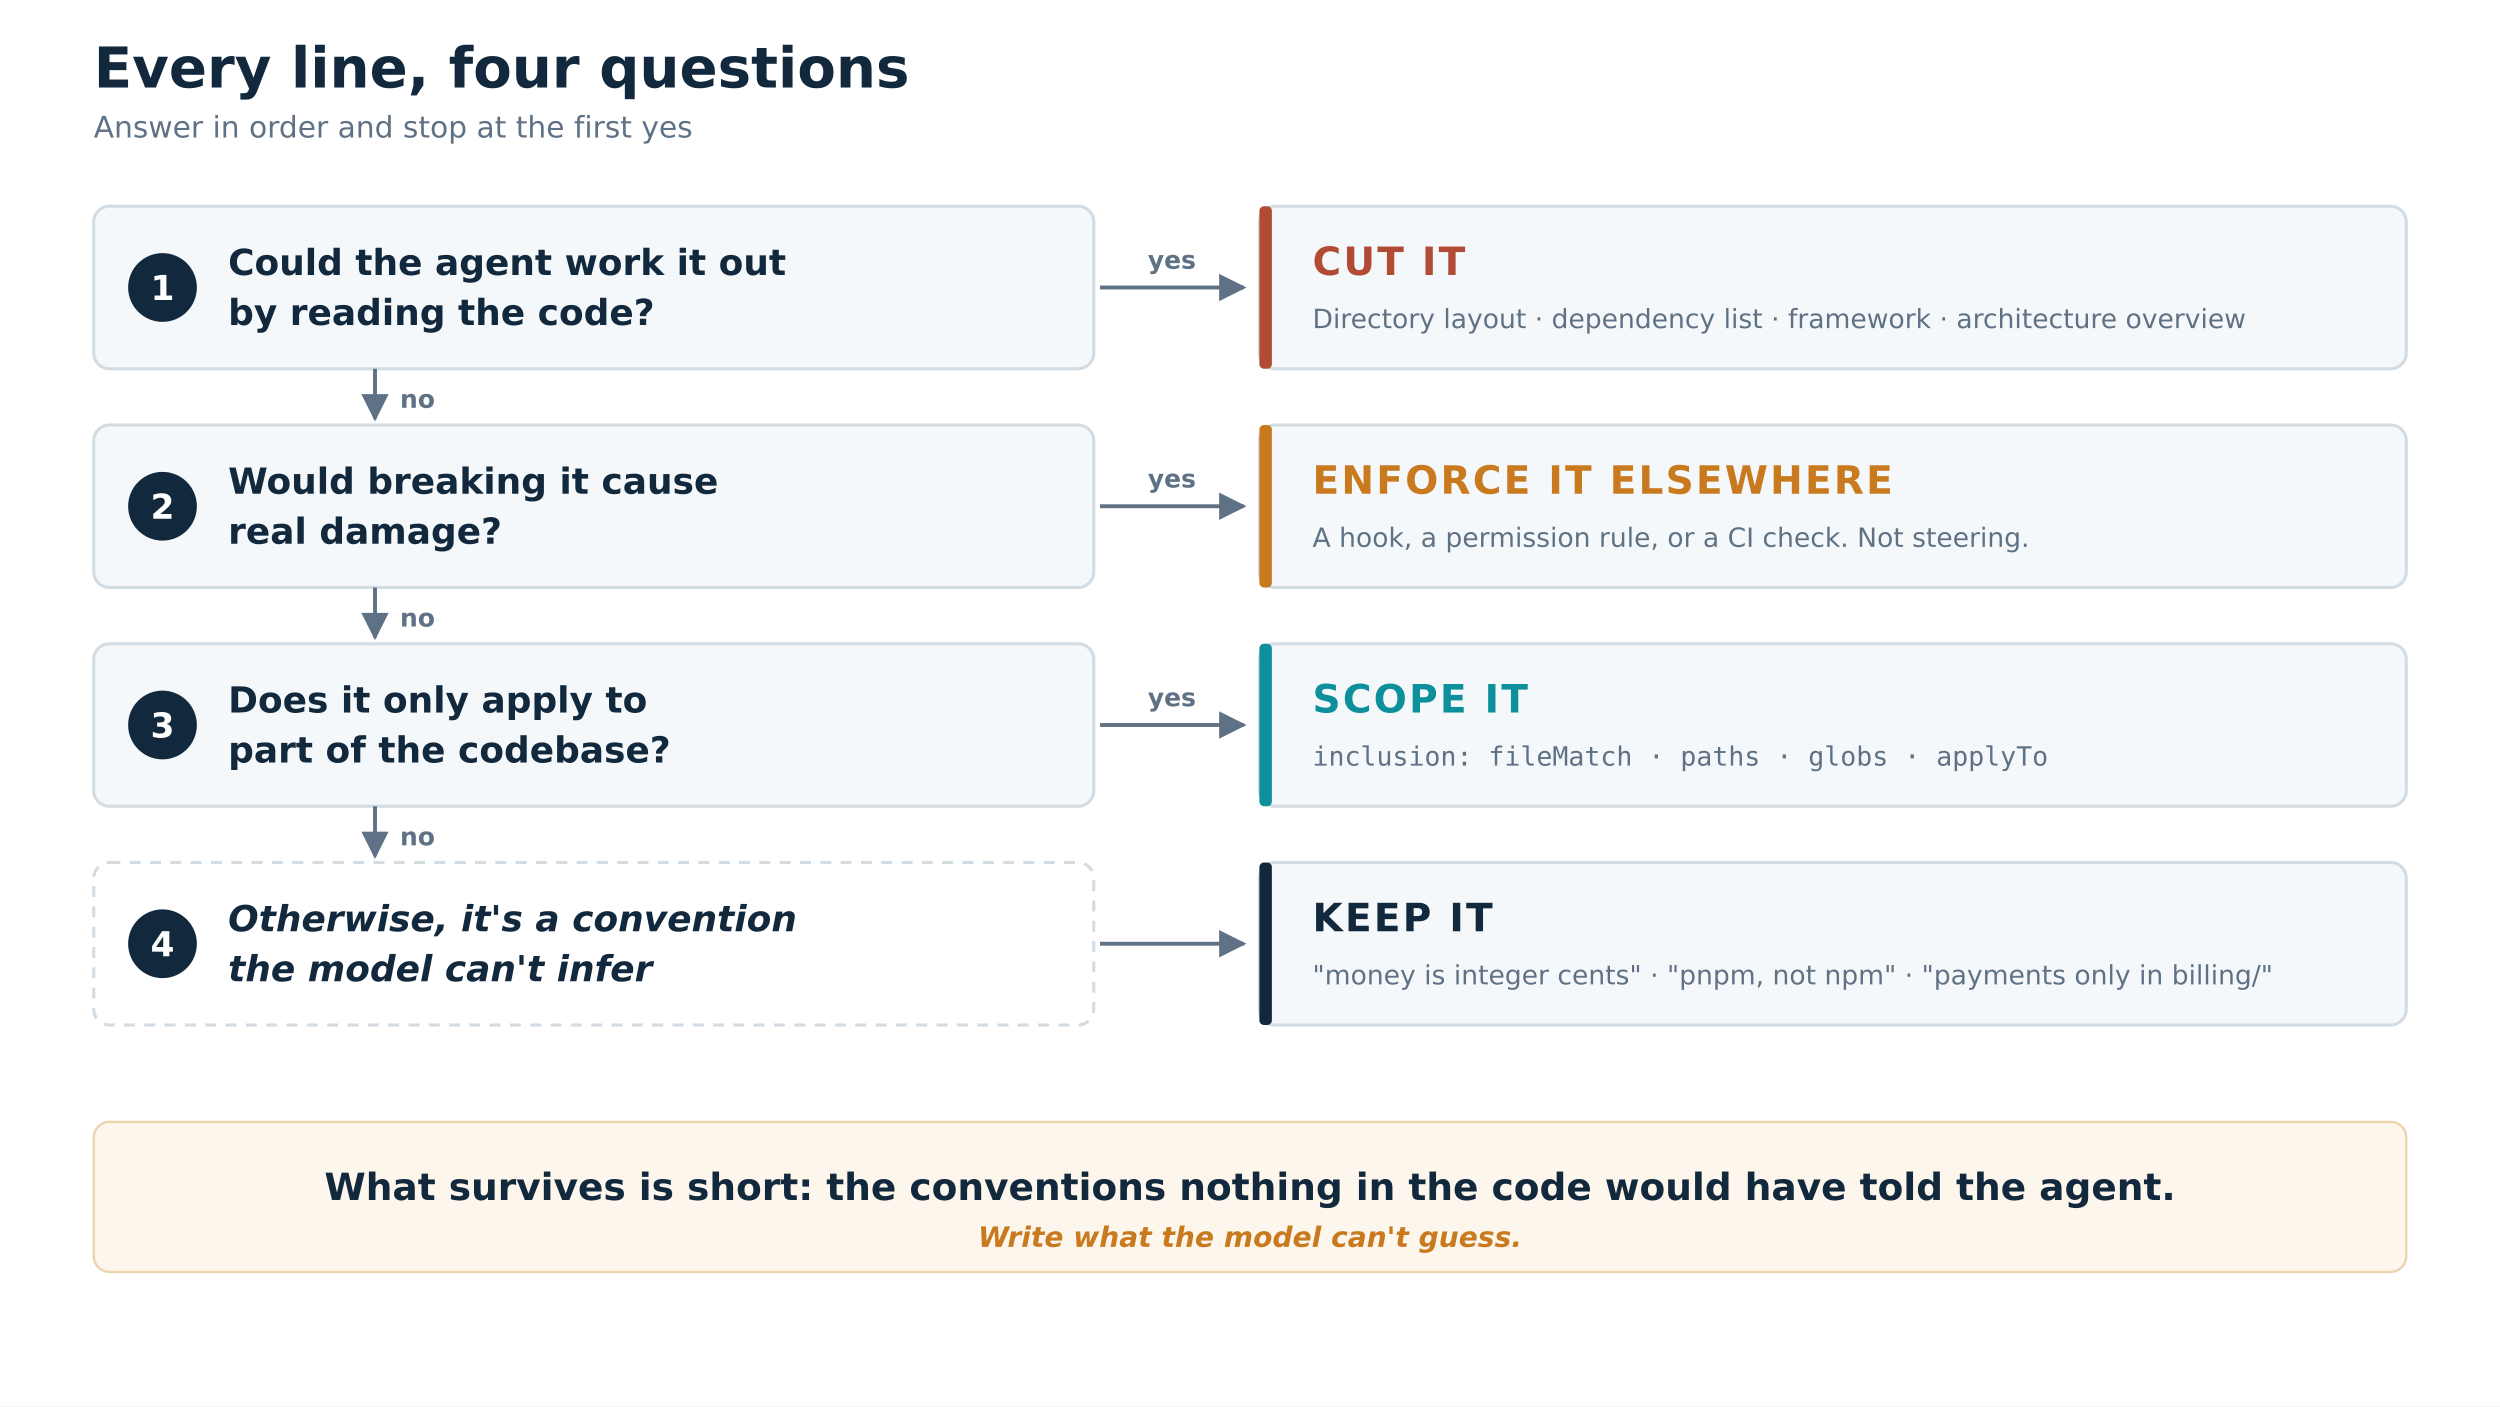
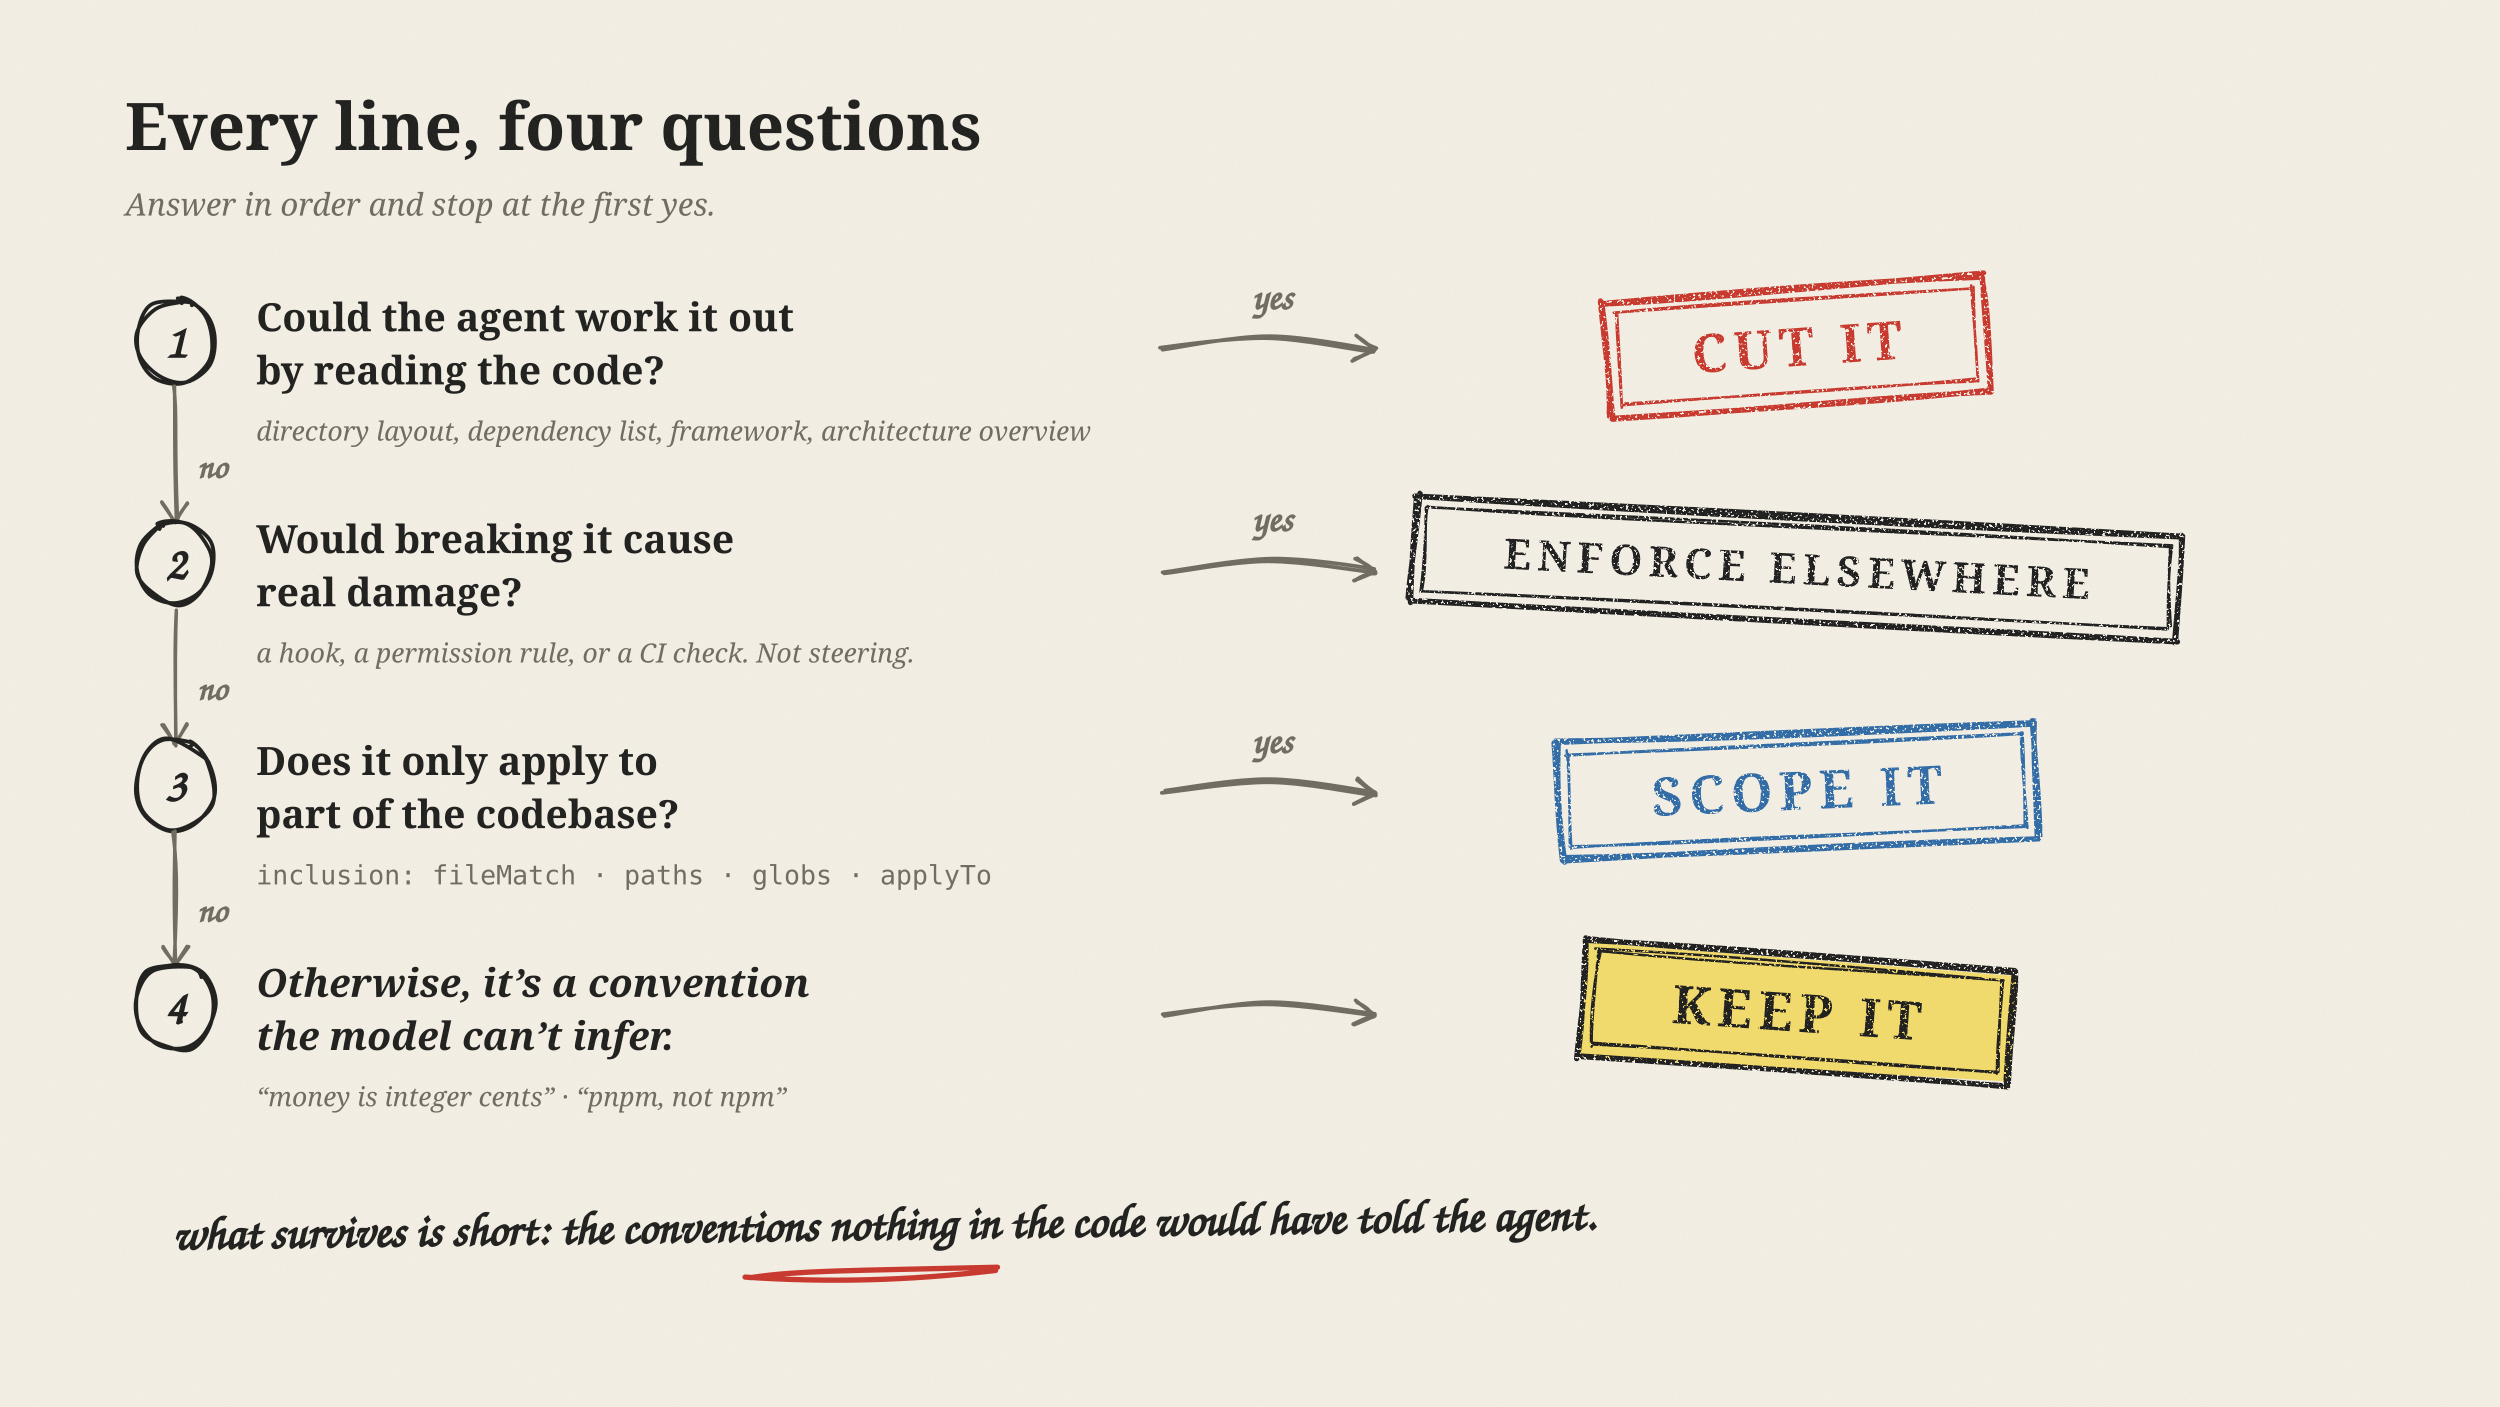
<svg xmlns="http://www.w3.org/2000/svg" width="1600" height="900" viewBox="0 0 1600 900">
+   <style>
+ @font-face{font-family:'Libre Baskerville';src:url(fonts/LibreBaskerville-Variable.ttf);font-weight:400 700}
+ @font-face{font-family:'Libre Baskerville';font-style:italic;src:url(fonts/LibreBaskerville-Italic-Variable.ttf);font-weight:400 700}
+ @font-face{font-family:'IBM Plex Mono';src:url(fonts/IBMPlexMono-Regular.ttf);font-weight:400}
+ @font-face{font-family:'IBM Plex Mono';src:url(fonts/IBMPlexMono-Bold.ttf);font-weight:700}
+ @font-face{font-family:Kalam;src:url(fonts/Kalam-Regular.ttf);font-weight:400}
+ @font-face{font-family:Kalam;src:url(fonts/Kalam-Bold.ttf);font-weight:700}</style>
  <defs>
-     <marker id="head" viewBox="0 0 10 10" refX="9" refY="5" markerWidth="7" markerHeight="7" orient="auto-start-reverse">
-       <path d="M 0 0 L 10 5 L 0 10 z" fill="#5F7285" />
-     </marker>
-     <marker id="headTeal" viewBox="0 0 10 10" refX="9" refY="5" markerWidth="7" markerHeight="7" orient="auto-start-reverse">
-       <path d="M 0 0 L 10 5 L 0 10 z" fill="#0E8F9C" />
-     </marker>
-     <marker id="headAmber" viewBox="0 0 10 10" refX="9" refY="5" markerWidth="7" markerHeight="7" orient="auto-start-reverse">
-       <path d="M 0 0 L 10 5 L 0 10 z" fill="#C97A1E" />
-     </marker>
+     <filter id="grain" x="0" y="0" width="100%" height="100%">
+       <feTurbulence type="fractalNoise" baseFrequency="0.85" numOctaves="2" stitchTiles="stitch" />
+       <feColorMatrix type="saturate" values="0" />
+       <feComponentTransfer>
+         <feFuncA type="linear" slope="0.07" />
+       </feComponentTransfer>
+     </filter>
+     <filter id="stamp" x="-10%" y="-20%" width="120%" height="140%">
+       <feTurbulence type="fractalNoise" baseFrequency="0.55" numOctaves="2" seed="4" result="n" />
+       <feColorMatrix in="n" type="matrix" values="0 0 0 0 1 0 0 0 0 1 0 0 0 0 1 -9 0 0 0 6.2" result="m" />
+       <feComposite in="SourceGraphic" in2="m" operator="in" />
+     </filter>
+     <filter id="lift" x="-10%" y="-10%" width="125%" height="130%">
+       <feDropShadow dx="5" dy="9" stdDeviation="11" flood-color="#3B3023" flood-opacity="0.22" />
+     </filter>
  </defs>
-   <rect width="100%" height="100%" fill="#FFFFFF" />
-   <text x="60" y="56" font-family="Carlito, DejaVu Sans, Helvetica, sans-serif" font-size="36" fill="#12293D" font-weight="bold" text-anchor="start" letter-spacing="0" font-style="normal">Every line, four questions</text>
-   <text x="60" y="88" font-family="Carlito, DejaVu Sans, Helvetica, sans-serif" font-size="19" fill="#5F7285" font-weight="normal" text-anchor="start" letter-spacing="0" font-style="normal">Answer in order and stop at the first yes</text>
-   <rect x="60" y="132" width="640" height="104" rx="10" fill="#F5F8FA" stroke="#D3DCE3" stroke-width="2" />
-   <circle cx="104" cy="184.0" r="22" fill="#12293D" />
-   <text x="104" y="192.0" font-family="Carlito, DejaVu Sans, Helvetica, sans-serif" font-size="22" fill="#FFFFFF" font-weight="bold" text-anchor="middle" letter-spacing="0" font-style="normal">1</text>
-   <text x="146" y="176" font-family="Carlito, DejaVu Sans, Helvetica, sans-serif" font-size="23" fill="#12293D" font-weight="bold" text-anchor="start" letter-spacing="0" font-style="normal">Could the agent work it out</text>
-   <text x="146" y="208" font-family="Carlito, DejaVu Sans, Helvetica, sans-serif" font-size="23" fill="#12293D" font-weight="bold" text-anchor="start" letter-spacing="0" font-style="normal">by reading the code?</text>
-   <line x1="704" y1="184.0" x2="796" y2="184.0" stroke="#5F7285" stroke-width="2.5" marker-end="url(#head)" />
-   <text x="750" y="172.0" font-family="Carlito, DejaVu Sans, Helvetica, sans-serif" font-size="16" fill="#5F7285" font-weight="bold" text-anchor="middle" letter-spacing="0" font-style="normal">yes</text>
-   <line x1="240" y1="236" x2="240" y2="268" stroke="#5F7285" stroke-width="2.5" marker-end="url(#head)" />
-   <text x="256" y="261" font-family="Carlito, DejaVu Sans, Helvetica, sans-serif" font-size="16" fill="#5F7285" font-weight="bold" text-anchor="start" letter-spacing="0" font-style="normal">no</text>
-   <rect x="806" y="132" width="734" height="104" rx="10" fill="#F5F8FA" stroke="#D3DCE3" stroke-width="2" />
-   <rect x="806" y="132" width="8" height="104" rx="3" fill="#B14B33" />
-   <text x="840" y="176" font-family="Carlito, DejaVu Sans, Helvetica, sans-serif" font-size="25" fill="#B14B33" font-weight="bold" text-anchor="start" letter-spacing="1.4" font-style="normal">CUT IT</text>
-   <text x="840" y="210" font-family="Carlito, DejaVu Sans, Helvetica, sans-serif" font-size="17" fill="#5F7285" font-weight="normal" text-anchor="start" letter-spacing="0" font-style="normal">Directory layout · dependency list · framework · architecture overview</text>
-   <rect x="60" y="272" width="640" height="104" rx="10" fill="#F5F8FA" stroke="#D3DCE3" stroke-width="2" />
-   <circle cx="104" cy="324.0" r="22" fill="#12293D" />
-   <text x="104" y="332.0" font-family="Carlito, DejaVu Sans, Helvetica, sans-serif" font-size="22" fill="#FFFFFF" font-weight="bold" text-anchor="middle" letter-spacing="0" font-style="normal">2</text>
-   <text x="146" y="316" font-family="Carlito, DejaVu Sans, Helvetica, sans-serif" font-size="23" fill="#12293D" font-weight="bold" text-anchor="start" letter-spacing="0" font-style="normal">Would breaking it cause</text>
-   <text x="146" y="348" font-family="Carlito, DejaVu Sans, Helvetica, sans-serif" font-size="23" fill="#12293D" font-weight="bold" text-anchor="start" letter-spacing="0" font-style="normal">real damage?</text>
-   <line x1="704" y1="324.0" x2="796" y2="324.0" stroke="#5F7285" stroke-width="2.5" marker-end="url(#head)" />
-   <text x="750" y="312.0" font-family="Carlito, DejaVu Sans, Helvetica, sans-serif" font-size="16" fill="#5F7285" font-weight="bold" text-anchor="middle" letter-spacing="0" font-style="normal">yes</text>
-   <line x1="240" y1="376" x2="240" y2="408" stroke="#5F7285" stroke-width="2.5" marker-end="url(#head)" />
-   <text x="256" y="401" font-family="Carlito, DejaVu Sans, Helvetica, sans-serif" font-size="16" fill="#5F7285" font-weight="bold" text-anchor="start" letter-spacing="0" font-style="normal">no</text>
-   <rect x="806" y="272" width="734" height="104" rx="10" fill="#F5F8FA" stroke="#D3DCE3" stroke-width="2" />
-   <rect x="806" y="272" width="8" height="104" rx="3" fill="#C97A1E" />
-   <text x="840" y="316" font-family="Carlito, DejaVu Sans, Helvetica, sans-serif" font-size="25" fill="#C97A1E" font-weight="bold" text-anchor="start" letter-spacing="1.4" font-style="normal">ENFORCE IT ELSEWHERE</text>
-   <text x="840" y="350" font-family="Carlito, DejaVu Sans, Helvetica, sans-serif" font-size="17" fill="#5F7285" font-weight="normal" text-anchor="start" letter-spacing="0" font-style="normal">A hook, a permission rule, or a CI check. Not steering.</text>
-   <rect x="60" y="412" width="640" height="104" rx="10" fill="#F5F8FA" stroke="#D3DCE3" stroke-width="2" />
-   <circle cx="104" cy="464.0" r="22" fill="#12293D" />
-   <text x="104" y="472.0" font-family="Carlito, DejaVu Sans, Helvetica, sans-serif" font-size="22" fill="#FFFFFF" font-weight="bold" text-anchor="middle" letter-spacing="0" font-style="normal">3</text>
-   <text x="146" y="456" font-family="Carlito, DejaVu Sans, Helvetica, sans-serif" font-size="23" fill="#12293D" font-weight="bold" text-anchor="start" letter-spacing="0" font-style="normal">Does it only apply to</text>
-   <text x="146" y="488" font-family="Carlito, DejaVu Sans, Helvetica, sans-serif" font-size="23" fill="#12293D" font-weight="bold" text-anchor="start" letter-spacing="0" font-style="normal">part of the codebase?</text>
-   <line x1="704" y1="464.0" x2="796" y2="464.0" stroke="#5F7285" stroke-width="2.5" marker-end="url(#head)" />
-   <text x="750" y="452.0" font-family="Carlito, DejaVu Sans, Helvetica, sans-serif" font-size="16" fill="#5F7285" font-weight="bold" text-anchor="middle" letter-spacing="0" font-style="normal">yes</text>
-   <line x1="240" y1="516" x2="240" y2="548" stroke="#5F7285" stroke-width="2.5" marker-end="url(#head)" />
-   <text x="256" y="541" font-family="Carlito, DejaVu Sans, Helvetica, sans-serif" font-size="16" fill="#5F7285" font-weight="bold" text-anchor="start" letter-spacing="0" font-style="normal">no</text>
-   <rect x="806" y="412" width="734" height="104" rx="10" fill="#F5F8FA" stroke="#D3DCE3" stroke-width="2" />
-   <rect x="806" y="412" width="8" height="104" rx="3" fill="#0E8F9C" />
-   <text x="840" y="456" font-family="Carlito, DejaVu Sans, Helvetica, sans-serif" font-size="25" fill="#0E8F9C" font-weight="bold" text-anchor="start" letter-spacing="1.4" font-style="normal">SCOPE IT</text>
-   <text x="840" y="490" font-family="DejaVu Sans Mono, Menlo, monospace" font-size="17" fill="#5F7285" font-weight="normal" text-anchor="start" letter-spacing="0" font-style="normal">inclusion: fileMatch  ·  paths  ·  globs  ·  applyTo</text>
-   <rect x="60" y="552" width="640" height="104" rx="10" fill="#FFFFFF" stroke="#D3DCE3" stroke-width="2" stroke-dasharray="7 6" />
-   <circle cx="104" cy="604.0" r="22" fill="#12293D" />
-   <text x="104" y="612.0" font-family="Carlito, DejaVu Sans, Helvetica, sans-serif" font-size="22" fill="#FFFFFF" font-weight="bold" text-anchor="middle" letter-spacing="0" font-style="normal">4</text>
-   <text x="146" y="596" font-family="Carlito, DejaVu Sans, Helvetica, sans-serif" font-size="23" fill="#12293D" font-weight="bold" text-anchor="start" letter-spacing="0" font-style="italic">Otherwise, it's a convention</text>
-   <text x="146" y="628" font-family="Carlito, DejaVu Sans, Helvetica, sans-serif" font-size="23" fill="#12293D" font-weight="bold" text-anchor="start" letter-spacing="0" font-style="italic">the model can't infer</text>
-   <line x1="704" y1="604.0" x2="796" y2="604.0" stroke="#5F7285" stroke-width="2.5" marker-end="url(#head)" />
-   <rect x="806" y="552" width="734" height="104" rx="10" fill="#F5F8FA" stroke="#D3DCE3" stroke-width="2" />
-   <rect x="806" y="552" width="8" height="104" rx="3" fill="#12293D" />
-   <text x="840" y="596" font-family="Carlito, DejaVu Sans, Helvetica, sans-serif" font-size="25" fill="#12293D" font-weight="bold" text-anchor="start" letter-spacing="1.4" font-style="normal">KEEP IT</text>
-   <text x="840" y="630" font-family="Carlito, DejaVu Sans, Helvetica, sans-serif" font-size="17" fill="#5F7285" font-weight="normal" text-anchor="start" letter-spacing="0" font-style="normal">"money is integer cents"  ·  "pnpm, not npm"  ·  "payments only in billing/"</text>
-   <rect x="60" y="718" width="1480" height="96" rx="10" fill="#FDF6EC" stroke="#EBD3AE" stroke-width="1.5" />
-   <text x="800" y="768" font-family="Carlito, DejaVu Sans, Helvetica, sans-serif" font-size="24" fill="#12293D" font-weight="bold" text-anchor="middle" letter-spacing="0" font-style="normal">What survives is short: the conventions nothing in the code would have told the agent.</text>
-   <text x="800" y="798" font-family="Carlito, DejaVu Sans, Helvetica, sans-serif" font-size="18" fill="#C97A1E" font-weight="bold" text-anchor="middle" letter-spacing="0" font-style="italic">Write what the model can't guess.</text>
+   <rect x="-50" y="-50" width="1700" height="1000" fill="#F4EFE4" />
+   <text x="80" y="96" font-family="'Libre Baskerville', Georgia, serif" font-size="42" fill="#1D1D1B" font-weight="700" text-anchor="start" font-style="normal" letter-spacing="0">Every line, four questions</text>
+   <text x="80" y="138" font-family="'Libre Baskerville', Georgia, serif" font-size="20" fill="#6F6A60" font-weight="400" text-anchor="start" font-style="italic" letter-spacing="0">Answer in order and stop at the first yes.</text>
+   <path d="M115.95 190.367 C121.123 190.836, 127.069 196.022, 130.356 200.511 C133.642 205.001, 135.247 211.953, 135.67 217.306 C136.092 222.659, 135.847 228.001, 132.89 232.629 C129.933 237.257, 123.459 243.419, 117.926 245.073 C112.393 246.727, 104.427 245.146, 99.69 242.554 C94.954 239.962, 91.374 234.791, 89.506 229.521 C87.638 224.25, 87.231 216.721, 88.483 210.933 C89.735 205.145, 91.935 197.742, 97.017 194.792 C102.1 191.841, 114.682 193.124, 118.978 193.229 C123.273 193.334, 123.03 194.984, 122.792 195.423 M113.734 190.933 C119.177 191.06, 126.763 195.614, 130.702 199.626 C134.641 203.638, 136.773 209.336, 137.37 215.005 C137.968 220.674, 137.311 228.705, 134.288 233.639 C131.264 238.572, 124.503 243.38, 119.229 244.608 C113.954 245.837, 107.594 243.818, 102.638 241.012 C97.682 238.206, 91.961 232.588, 89.492 227.77 C87.024 222.952, 86.162 217.089, 87.829 212.104 C89.496 207.119, 94.908 200.973, 99.495 197.859 C104.082 194.746, 112.546 194.05, 115.351 193.422 C118.156 192.794, 116.424 193.75, 116.326 194.091" stroke="#1D1D1B" stroke-width="2.4" fill="none" stroke-linecap="round" stroke-linejoin="round" />
+   <text x="112" y="229" font-family="Kalam, 'Bradley Hand', cursive" font-size="30" fill="#1D1D1B" font-weight="700" text-anchor="middle" font-style="normal" letter-spacing="0">1</text>
+   <text x="164" y="212" font-family="'Libre Baskerville', Georgia, serif" font-size="25" fill="#1D1D1B" font-weight="700" text-anchor="start" font-style="normal" letter-spacing="0">Could the agent work it out</text>
+   <text x="164" y="246" font-family="'Libre Baskerville', Georgia, serif" font-size="25" fill="#1D1D1B" font-weight="700" text-anchor="start" font-style="normal" letter-spacing="0">by reading the code?</text>
+   <text x="164" y="282" font-family="'Libre Baskerville', Georgia, serif" font-size="17" fill="#6F6A60" font-weight="400" text-anchor="start" font-style="italic" letter-spacing="0">directory layout, dependency list, framework, architecture overview</text>
+   <text x="814" y="198" font-family="Kalam, 'Bradley Hand', cursive" font-size="24" fill="#6F6A60" font-weight="700" text-anchor="middle" font-style="normal" letter-spacing="0">yes</text>
+   <path d="M111.152 247.255 C113.634 263.63, 111.366 280.966, 113.687 333.817 M111.701 247.109 C112.098 267.997, 111.265 285.858, 112.892 334.214" stroke="#6F6A60" stroke-width="2.2" fill="none" stroke-linecap="round" stroke-linejoin="round" />
+   <path d="M111.139 333.229 C110.122 332.254, 109.164 328.644, 103.521 321.225 M112.023 334.162 C109.947 331.318, 108.346 328.447, 103.702 321.986" stroke="#6F6A60" stroke-width="2.2" fill="none" stroke-linecap="round" stroke-linejoin="round" />
+   <path d="M112.375 334.512 C114.042 331.872, 114.455 328.741, 120.043 322.261 M112.175 333.844 C113.869 330.985, 116.192 327.612, 119.884 321.879" stroke="#6F6A60" stroke-width="2.2" fill="none" stroke-linecap="round" stroke-linejoin="round" />
+   <text x="126" y="306" font-family="Kalam, 'Bradley Hand', cursive" font-size="22" fill="#6F6A60" font-weight="700" text-anchor="start" font-style="normal" letter-spacing="0">no</text>
+   <path d="M744.013 223.815 C755.586 222.243, 789.446 215.151, 812.099 215.154 C834.751 215.157, 868.686 222.212, 879.927 223.832 M742.386 222.546 C753.908 221.078, 788.315 215.984, 811.089 216.43 C833.863 216.876, 867.616 224.212, 879.03 225.219" stroke="#6F6A60" stroke-width="2.4" fill="none" stroke-linecap="round" stroke-linejoin="round" />
+   <path d="M879.149 223.466 C877.543 224.584, 875.267 226.142, 865.439 231.01 M879.464 224.101 C875.918 225.911, 871.559 228.07, 866.673 229.713" stroke="#6F6A60" stroke-width="2.4" fill="none" stroke-linecap="round" stroke-linejoin="round" />
+   <path d="M880.863 222.845 C876.426 221.13, 874.368 220.274, 867.969 214.686 M879.675 223.659 C875.885 221.012, 872.818 217.901, 868.732 215.405" stroke="#6F6A60" stroke-width="2.4" fill="none" stroke-linecap="round" stroke-linejoin="round" />
+   <g transform="rotate(-4 1150 222)">
+     <g filter="url(#stamp)">
+       <path d="M1028.694 186.032 C1076.911 187.295, 1125.929 186.049, 1272.519 183.183 M1028.211 185.693 C1112.769 183.757, 1199.14 183.048, 1271.013 185.726 M1271.612 183.256 C1270.967 201.061, 1271.815 219.154, 1271.63 257.455 M1270.891 184.351 C1273.338 200.99, 1273.253 214.938, 1272.037 258.861 M1271.928 259.495 C1200.758 257.472, 1132.852 260.88, 1028.986 259.905 M1271.241 258.219 C1216.717 260.561, 1162.506 260.303, 1028.394 259.428 M1027.093 257.704 C1029.606 236.248, 1027.135 212.794, 1026.633 183.922 M1029.447 260.025 C1028.155 241.319, 1029.951 224.124, 1027.369 185.022" stroke="#C8352B" stroke-width="3.4" fill="none" stroke-linecap="round" stroke-linejoin="round" />
+       <path d="M1034.535 192.002 C1082.817 190.634, 1128.793 190.484, 1262.691 192.576 M1035.564 191.961 C1121.195 191.919, 1205.172 192.652, 1264.425 192.494 M1264.056 190.556 C1263.418 204.895, 1265.095 222.1, 1263.899 251.812 M1265.449 191.592 C1264.798 209.343, 1263.542 225.542, 1264.325 251.083 M1263.969 250.247 C1197.212 252.232, 1126.974 251.096, 1035.835 250.475 M1264.289 252.072 C1219.311 250.724, 1172.642 250.181, 1035.331 251.462 M1035.628 252.766 C1036.002 241.063, 1036.252 226.107, 1036.743 191.874 M1035.509 253.023 C1035.609 228.112, 1035.612 203.999, 1036.098 192.008" stroke="#C8352B" stroke-width="1.6" fill="none" stroke-linecap="round" stroke-linejoin="round" />
+       <text x="1150" y="234.24" font-family="'Libre Baskerville', Georgia, serif" font-size="34" fill="#C8352B" font-weight="700" text-anchor="middle" font-style="normal" letter-spacing="4">CUT IT</text>
+     </g>
+   </g>
+   <path d="M102.375 336.477 C107.066 334.235, 114.405 333.362, 119.826 335.057 C125.247 336.752, 132.245 341.682, 134.9 346.647 C137.556 351.613, 137.025 359.404, 135.759 364.849 C134.493 370.294, 131.363 375.791, 127.305 379.317 C123.247 382.843, 116.728 385.859, 111.411 386.007 C106.093 386.155, 99.358 383.813, 95.399 380.205 C91.439 376.597, 88.488 369.778, 87.653 364.358 C86.819 358.938, 87.725 352.59, 90.391 347.684 C93.058 342.778, 101.31 336.758, 103.653 334.921 C105.995 333.083, 104.162 336.121, 104.444 336.659 M100.636 335.222 C105.01 332.596, 113.825 333.054, 118.957 335.059 C124.09 337.064, 128.67 342.892, 131.431 347.253 C134.192 351.614, 136.144 355.816, 135.522 361.224 C134.901 366.633, 131.278 375.316, 127.703 379.704 C124.128 384.092, 119.121 387.654, 114.074 387.552 C109.027 387.45, 101.818 382.558, 97.422 379.093 C93.026 375.629, 88.716 371.723, 87.698 366.764 C86.679 361.806, 88.936 354.329, 91.311 349.34 C93.685 344.352, 100.141 338.617, 101.943 336.833 C103.744 335.049, 102.292 338.077, 102.12 338.636" stroke="#1D1D1B" stroke-width="2.4" fill="none" stroke-linecap="round" stroke-linejoin="round" />
+   <text x="112" y="371" font-family="Kalam, 'Bradley Hand', cursive" font-size="30" fill="#1D1D1B" font-weight="700" text-anchor="middle" font-style="normal" letter-spacing="0">2</text>
+   <text x="164" y="354" font-family="'Libre Baskerville', Georgia, serif" font-size="25" fill="#1D1D1B" font-weight="700" text-anchor="start" font-style="normal" letter-spacing="0">Would breaking it cause</text>
+   <text x="164" y="388" font-family="'Libre Baskerville', Georgia, serif" font-size="25" fill="#1D1D1B" font-weight="700" text-anchor="start" font-style="normal" letter-spacing="0">real damage?</text>
+   <text x="164" y="424" font-family="'Libre Baskerville', Georgia, serif" font-size="17" fill="#6F6A60" font-weight="400" text-anchor="start" font-style="italic" letter-spacing="0">a hook, a permission rule, or a CI check. Not steering.</text>
+   <text x="814" y="340" font-family="Kalam, 'Bradley Hand', cursive" font-size="24" fill="#6F6A60" font-weight="700" text-anchor="middle" font-style="normal" letter-spacing="0">yes</text>
+   <path d="M112.867 391.93 C112.353 406.102, 111.921 425.402, 112.544 477.349 M112.863 390.491 C111.866 407.647, 111.856 427.707, 112.668 475.989" stroke="#6F6A60" stroke-width="2.2" fill="none" stroke-linecap="round" stroke-linejoin="round" />
+   <path d="M111.881 476.387 C109.775 472.765, 109.612 471.733, 104.758 463.888 M111.66 475.894 C110.499 473.594, 108.451 470.33, 103.605 463.888" stroke="#6F6A60" stroke-width="2.2" fill="none" stroke-linecap="round" stroke-linejoin="round" />
+   <path d="M111.386 475.939 C113.696 474.13, 114.905 471.847, 119.549 463.192 M111.812 475.576 C114.151 473.272, 115.902 469.505, 119.787 463.781" stroke="#6F6A60" stroke-width="2.2" fill="none" stroke-linecap="round" stroke-linejoin="round" />
+   <text x="126" y="448" font-family="Kalam, 'Bradley Hand', cursive" font-size="22" fill="#6F6A60" font-weight="700" text-anchor="start" font-style="normal" letter-spacing="0">no</text>
+   <path d="M745.119 366.966 C756.543 365.848, 788.689 359.331, 811.209 359.249 C833.73 359.168, 868.581 365.332, 880.241 366.476 M744.075 366.304 C756.053 364.846, 791.257 357.897, 813.83 357.531 C836.402 357.164, 868.821 362.458, 879.51 364.103" stroke="#6F6A60" stroke-width="2.4" fill="none" stroke-linecap="round" stroke-linejoin="round" />
+   <path d="M880.178 367.071 C876.993 366.955, 873.418 367.289, 867.153 371.528 M880.161 365.73 C875.346 368.153, 871.588 369.588, 866.539 371.578" stroke="#6F6A60" stroke-width="2.4" fill="none" stroke-linecap="round" stroke-linejoin="round" />
+   <path d="M879.492 366.45 C878.334 363.299, 874.977 361.219, 867.284 357.605 M880.372 366.488 C876.481 363.173, 872.801 360.657, 868.598 357.271" stroke="#6F6A60" stroke-width="2.4" fill="none" stroke-linecap="round" stroke-linejoin="round" />
+   <g transform="rotate(3 1150 364)">
+     <g filter="url(#stamp)">
+       <path d="M903.41 330.357 C1002.295 330.34, 1101.794 328.702, 1395.492 330.352 M904.883 330.539 C1072.888 332.268, 1241.316 332.347, 1395.195 330.752 M1395.408 331.462 C1395.587 356.756, 1394.303 381.549, 1393.848 398.566 M1394.506 329.619 C1396.149 345.184, 1395.119 361.1, 1394.431 397.565 M1395.503 397.787 C1285.373 396.776, 1172.785 398.04, 903.961 397.141 M1395.674 397.958 C1293.41 398.52, 1191.43 398.17, 904.124 397.404 M902.51 395.564 C902.842 378.524, 905.66 357.803, 906.625 328.396 M904.201 398.506 C903.699 377.807, 903.76 357.001, 904.529 330.393" stroke="#1D1D1B" stroke-width="3.4" fill="none" stroke-linecap="round" stroke-linejoin="round" />
+       <path d="M911.856 336.805 C1007.344 338.923, 1101.87 337.774, 1389.12 336.499 M911.044 337.155 C1084.98 335.626, 1259.657 335.411, 1388.393 337.636 M1387.852 338.763 C1387.851 347.662, 1387.396 358.639, 1390.916 388.123 M1389.064 336.86 C1387.696 352.841, 1387.893 367.911, 1389.119 389.788 M1388 389.64 C1273.601 390.657, 1157.293 389.603, 910.85 390.96 M1388.708 390.383 C1205.857 388.939, 1022.269 389.478, 911.076 390.947 M911.045 390.626 C913.936 371.685, 909.876 347.807, 911.935 336.349 M910.262 391.504 C911.21 377.381, 911.879 362.437, 910.858 337.379" stroke="#1D1D1B" stroke-width="1.6" fill="none" stroke-linecap="round" stroke-linejoin="round" />
+       <text x="1150" y="373.72" font-family="'Libre Baskerville', Georgia, serif" font-size="27" fill="#1D1D1B" font-weight="700" text-anchor="middle" font-style="normal" letter-spacing="4">ENFORCE ELSEWHERE</text>
+     </g>
+   </g>
+   <path d="M125.584 477.405 C130.043 480.293, 132.954 487.824, 134.746 493.955 C136.538 500.086, 138.186 508.69, 136.336 514.19 C134.486 519.69, 128.496 524.148, 123.646 526.956 C118.797 529.763, 112.594 532.32, 107.237 531.037 C101.881 529.755, 94.732 524.335, 91.506 519.26 C88.281 514.184, 87.534 506.869, 87.887 500.585 C88.239 494.3, 90.338 486.222, 93.621 481.554 C96.904 476.885, 101.412 472.032, 107.585 472.575 C113.758 473.118, 126.321 481.81, 130.66 484.81 C134.999 487.811, 133.991 490.497, 133.62 490.577 M121.683 474.45 C126.44 476.386, 131.791 483.971, 134.369 489.916 C136.948 495.861, 138.677 503.951, 137.154 510.12 C135.631 516.29, 129.954 523.294, 125.232 526.932 C120.51 530.571, 114.214 532.733, 108.824 531.953 C103.434 531.172, 96.54 526.616, 92.892 522.25 C89.243 517.883, 87.086 511.987, 86.932 505.754 C86.777 499.52, 89.105 490.199, 91.964 484.848 C94.822 479.496, 98.963 475.255, 104.083 473.645 C109.202 472.034, 119.797 474.421, 122.679 475.184 C125.561 475.947, 121.491 477.359, 121.375 478.222" stroke="#1D1D1B" stroke-width="2.4" fill="none" stroke-linecap="round" stroke-linejoin="round" />
+   <text x="112" y="513" font-family="Kalam, 'Bradley Hand', cursive" font-size="30" fill="#1D1D1B" font-weight="700" text-anchor="middle" font-style="normal" letter-spacing="0">3</text>
+   <text x="164" y="496" font-family="'Libre Baskerville', Georgia, serif" font-size="25" fill="#1D1D1B" font-weight="700" text-anchor="start" font-style="normal" letter-spacing="0">Does it only apply to</text>
+   <text x="164" y="530" font-family="'Libre Baskerville', Georgia, serif" font-size="25" fill="#1D1D1B" font-weight="700" text-anchor="start" font-style="normal" letter-spacing="0">part of the codebase?</text>
+   <text x="164" y="566" font-family="'IBM Plex Mono', Menlo, monospace" font-size="17" fill="#6F6A60" font-weight="400" text-anchor="start" font-style="normal" letter-spacing="0">inclusion: fileMatch  ·  paths  ·  globs  ·  applyTo</text>
+   <text x="814" y="482" font-family="Kalam, 'Bradley Hand', cursive" font-size="24" fill="#6F6A60" font-weight="700" text-anchor="middle" font-style="normal" letter-spacing="0">yes</text>
+   <path d="M110.583 532.605 C112.791 548.574, 114.196 565.837, 111.402 616.88 M112.025 531.872 C111.914 549.296, 110.726 567.556, 112.445 617.765" stroke="#6F6A60" stroke-width="2.2" fill="none" stroke-linecap="round" stroke-linejoin="round" />
+   <path d="M112.623 617.814 C111.16 614.911, 108.33 612.996, 104.263 606.55 M112.163 617.627 C110.041 614.909, 108.412 612.117, 104.374 605.791" stroke="#6F6A60" stroke-width="2.2" fill="none" stroke-linecap="round" stroke-linejoin="round" />
+   <path d="M112.129 617.365 C113.351 616.293, 115.354 613.126, 120.785 605.855 M112.315 618.174 C113.713 614.598, 115.757 612.168, 119.69 605.684" stroke="#6F6A60" stroke-width="2.2" fill="none" stroke-linecap="round" stroke-linejoin="round" />
+   <text x="126" y="590" font-family="Kalam, 'Bradley Hand', cursive" font-size="22" fill="#6F6A60" font-weight="700" text-anchor="start" font-style="normal" letter-spacing="0">no</text>
+   <path d="M743.541 507.433 C755.264 506.322, 790.169 500.379, 813.004 500.66 C835.84 500.941, 869.37 508.005, 880.555 509.119 M745.763 505.963 C757.515 504.515, 790.101 498.444, 812.472 498.631 C834.843 498.818, 868.66 505.486, 879.991 507.086" stroke="#6F6A60" stroke-width="2.4" fill="none" stroke-linecap="round" stroke-linejoin="round" />
+   <path d="M878.807 508.276 C876.442 509.327, 873.969 510.837, 866.468 514.447 M879.658 508.558 C876.073 510.177, 871.715 512.087, 866.405 514.643" stroke="#6F6A60" stroke-width="2.4" fill="none" stroke-linecap="round" stroke-linejoin="round" />
+   <path d="M880.521 507.655 C877.841 505.658, 875.585 504.753, 868.999 498.123 M879.869 508.117 C876.025 505.523, 872.93 502.402, 868.464 499.136" stroke="#6F6A60" stroke-width="2.4" fill="none" stroke-linecap="round" stroke-linejoin="round" />
+   <g transform="rotate(-2.5 1150 506)">
+     <g filter="url(#stamp)">
+       <path d="M996.962 467.6 C1056.741 469.488, 1121.442 471.804, 1301.619 470.072 M997.316 468.531 C1100.455 468.866, 1201.754 468.026, 1303.636 469.245 M1302.405 467.868 C1303.404 496.148, 1304.788 523.139, 1304.066 541.877 M1303.721 467.887 C1302.27 487.914, 1302.693 504.135, 1302.425 543.269 M1302.175 543.57 C1191.475 541.671, 1079.764 543.103, 998.63 544.431 M1303.371 543.545 C1183.416 543.647, 1064.177 544.388, 997.978 542.291 M999.528 545.224 C997.671 523.605, 996.179 501.422, 998.616 470.67 M998.155 543.987 C996.045 514.657, 996.772 488.4, 996.089 468.764" stroke="#2E6BA6" stroke-width="3.4" fill="none" stroke-linecap="round" stroke-linejoin="round" />
+       <path d="M1002.93 477.213 C1062.388 476.103, 1120.591 475.899, 1295.663 475.665 M1004.635 476.65 C1108.512 477.202, 1212.785 477.617, 1295.246 476.031 M1294.849 475.169 C1294.131 498.371, 1296.345 518.064, 1296.334 536.234 M1295.879 475.128 C1296.186 493.432, 1295.438 513.867, 1294.713 535.492 M1294.305 534.603 C1184.206 536.23, 1074.236 537.22, 1005.529 535.322 M1296.44 535.536 C1187.948 535.429, 1082.014 534.158, 1004.948 536.203 M1003.263 535.486 C1003.91 515.896, 1005.139 489.687, 1003.926 473.823 M1004.216 536.985 C1003.679 515.519, 1005.013 494.013, 1004.818 475.749" stroke="#2E6BA6" stroke-width="1.6" fill="none" stroke-linecap="round" stroke-linejoin="round" />
+       <text x="1150" y="518.24" font-family="'Libre Baskerville', Georgia, serif" font-size="34" fill="#2E6BA6" font-weight="700" text-anchor="middle" font-style="normal" letter-spacing="4">SCOPE IT</text>
+     </g>
+   </g>
+   <path d="M115.382 617.58 C120.46 617.545, 127.114 619.478, 130.91 623.521 C134.706 627.564, 138.163 635.497, 138.158 641.836 C138.153 648.176, 134.256 656.761, 130.882 661.559 C127.508 666.357, 122.921 669.467, 117.916 670.627 C112.911 671.787, 105.697 671.155, 100.851 668.52 C96.004 665.886, 91.048 660.005, 88.839 654.82 C86.631 649.635, 86.081 642.99, 87.598 637.412 C89.116 631.834, 92.123 624.414, 97.944 621.354 C103.766 618.294, 117.375 618.379, 122.528 619.052 C127.681 619.725, 128.832 625.089, 128.862 625.392 M108.687 617.918 C113.318 616.791, 121.16 617.694, 125.677 620.725 C130.194 623.756, 134.298 630.229, 135.789 636.105 C137.28 641.981, 136.756 650.106, 134.622 655.98 C132.488 661.855, 127.614 669.062, 122.985 671.352 C118.356 673.642, 112.212 671.508, 106.849 669.721 C101.485 667.935, 94.062 665.617, 90.803 660.635 C87.544 655.653, 86.927 646.258, 87.294 639.828 C87.66 633.399, 89.323 625.733, 93.003 622.058 C96.682 618.382, 106.295 618.477, 109.373 617.775 C112.451 617.073, 110.961 617.382, 111.469 617.847" stroke="#1D1D1B" stroke-width="2.4" fill="none" stroke-linecap="round" stroke-linejoin="round" />
+   <text x="112" y="655" font-family="Kalam, 'Bradley Hand', cursive" font-size="30" fill="#1D1D1B" font-weight="700" text-anchor="middle" font-style="normal" letter-spacing="0">4</text>
+   <text x="164" y="638" font-family="'Libre Baskerville', Georgia, serif" font-size="25" fill="#1D1D1B" font-weight="700" text-anchor="start" font-style="italic" letter-spacing="0">Otherwise, it’s a convention</text>
+   <text x="164" y="672" font-family="'Libre Baskerville', Georgia, serif" font-size="25" fill="#1D1D1B" font-weight="700" text-anchor="start" font-style="italic" letter-spacing="0">the model can’t infer.</text>
+   <text x="164" y="708" font-family="'Libre Baskerville', Georgia, serif" font-size="17" fill="#6F6A60" font-weight="400" text-anchor="start" font-style="italic" letter-spacing="0">“money is integer cents”  ·  “pnpm, not npm”</text>
+   <path d="M745.172 650.2 C756.648 648.647, 789.067 641.596, 811.517 641.373 C833.967 641.15, 868.256 647.621, 879.87 648.864 M744.156 649.135 C755.53 647.694, 787.736 642.663, 810.201 642.764 C832.665 642.865, 867.642 648.626, 878.944 649.741" stroke="#6F6A60" stroke-width="2.4" fill="none" stroke-linecap="round" stroke-linejoin="round" />
+   <path d="M879.493 648.946 C877.741 650.629, 874.402 651.323, 866.011 655.459 M879.723 650.311 C877.37 651.127, 873.924 652.942, 866.716 655.753" stroke="#6F6A60" stroke-width="2.4" fill="none" stroke-linecap="round" stroke-linejoin="round" />
+   <path d="M878.808 650.725 C876.615 646.971, 875.893 645.25, 868.542 641.536 M879.934 649.87 C877.213 647.378, 873.701 645.267, 867.575 640.246" stroke="#6F6A60" stroke-width="2.4" fill="none" stroke-linecap="round" stroke-linejoin="round" />
+   <g transform="rotate(4 1150 648)">
+     <path d="M1013.534 612.384 L1288.857 614.938 L1288.984 682.623 L1013.018 685.886" stroke="none" stroke-width="0" fill="#F2D64B" stroke-linecap="round" stroke-linejoin="round" opacity="0.8" />
+     <g filter="url(#stamp)">
+       <path d="M1012.546 610.195 C1069.475 612.235, 1122.886 610.757, 1286.348 612.844 M1013.352 611.291 C1089.997 609.636, 1168.313 610.609, 1287.107 611.513 M1287.713 611.973 C1289.628 630.748, 1287.222 651.889, 1288.146 683.775 M1287.022 611.573 C1286.795 634.518, 1286.217 659.222, 1286.643 684.628 M1287.805 686.082 C1209.579 684.01, 1135.073 685.726, 1013.266 685.766 M1286.319 685.578 C1226.662 685.844, 1164.233 684.87, 1013.235 685.444 M1011.474 687.26 C1011.79 664.2, 1014.946 641.399, 1011.987 609.739 M1011.986 685.972 C1014.145 661.133, 1011.922 636.774, 1011.791 610.663" stroke="#1D1D1B" stroke-width="3.4" fill="none" stroke-linecap="round" stroke-linejoin="round" />
+       <path d="M1018.442 616.177 C1071.495 615.423, 1125.658 614.962, 1280.48 618.357 M1020.706 617.594 C1099.926 619.779, 1179.484 618.317, 1280.507 618.292 M1280.157 619.273 C1280.395 634.056, 1278.818 653.783, 1280.415 678.132 M1279.179 618.814 C1279.886 641.333, 1280.535 664.349, 1281.331 676.851 M1279.915 676.991 C1205.234 678.706, 1127.965 676.116, 1020.124 676.484 M1279.346 677.498 C1175.945 675.919, 1073.551 676.573, 1020.19 677.539 M1020.01 677.522 C1018.042 656.597, 1019.119 634.679, 1022.097 617.692 M1020.447 678.97 C1019.262 661.244, 1020.047 643.286, 1020.52 617.649" stroke="#1D1D1B" stroke-width="1.6" fill="none" stroke-linecap="round" stroke-linejoin="round" />
+       <text x="1150" y="660.24" font-family="'Libre Baskerville', Georgia, serif" font-size="34" fill="#1D1D1B" font-weight="700" text-anchor="middle" font-style="normal" letter-spacing="4">KEEP IT</text>
+     </g>
+   </g>
+   <text x="110" y="800" font-family="Kalam, 'Bradley Hand', cursive" font-size="30" fill="#1D1D1B" font-weight="700" text-anchor="start" font-style="normal" letter-spacing="0" transform="rotate(-0.8 110 800)">what survives is short: the conventions nothing in the code would have told the agent.</text>
+   <path d="M480.307 817.701 C511.557 813.003, 539.714 813.404, 638.397 811.023 M476.873 817.346 C529.648 820.895, 580.596 819.762, 637.183 813.091" stroke="#C8352B" stroke-width="3.4" fill="none" stroke-linecap="round" stroke-linejoin="round" />
+   <rect x="-50" y="-50" width="1700" height="1000" filter="url(#grain)" />
</svg>
